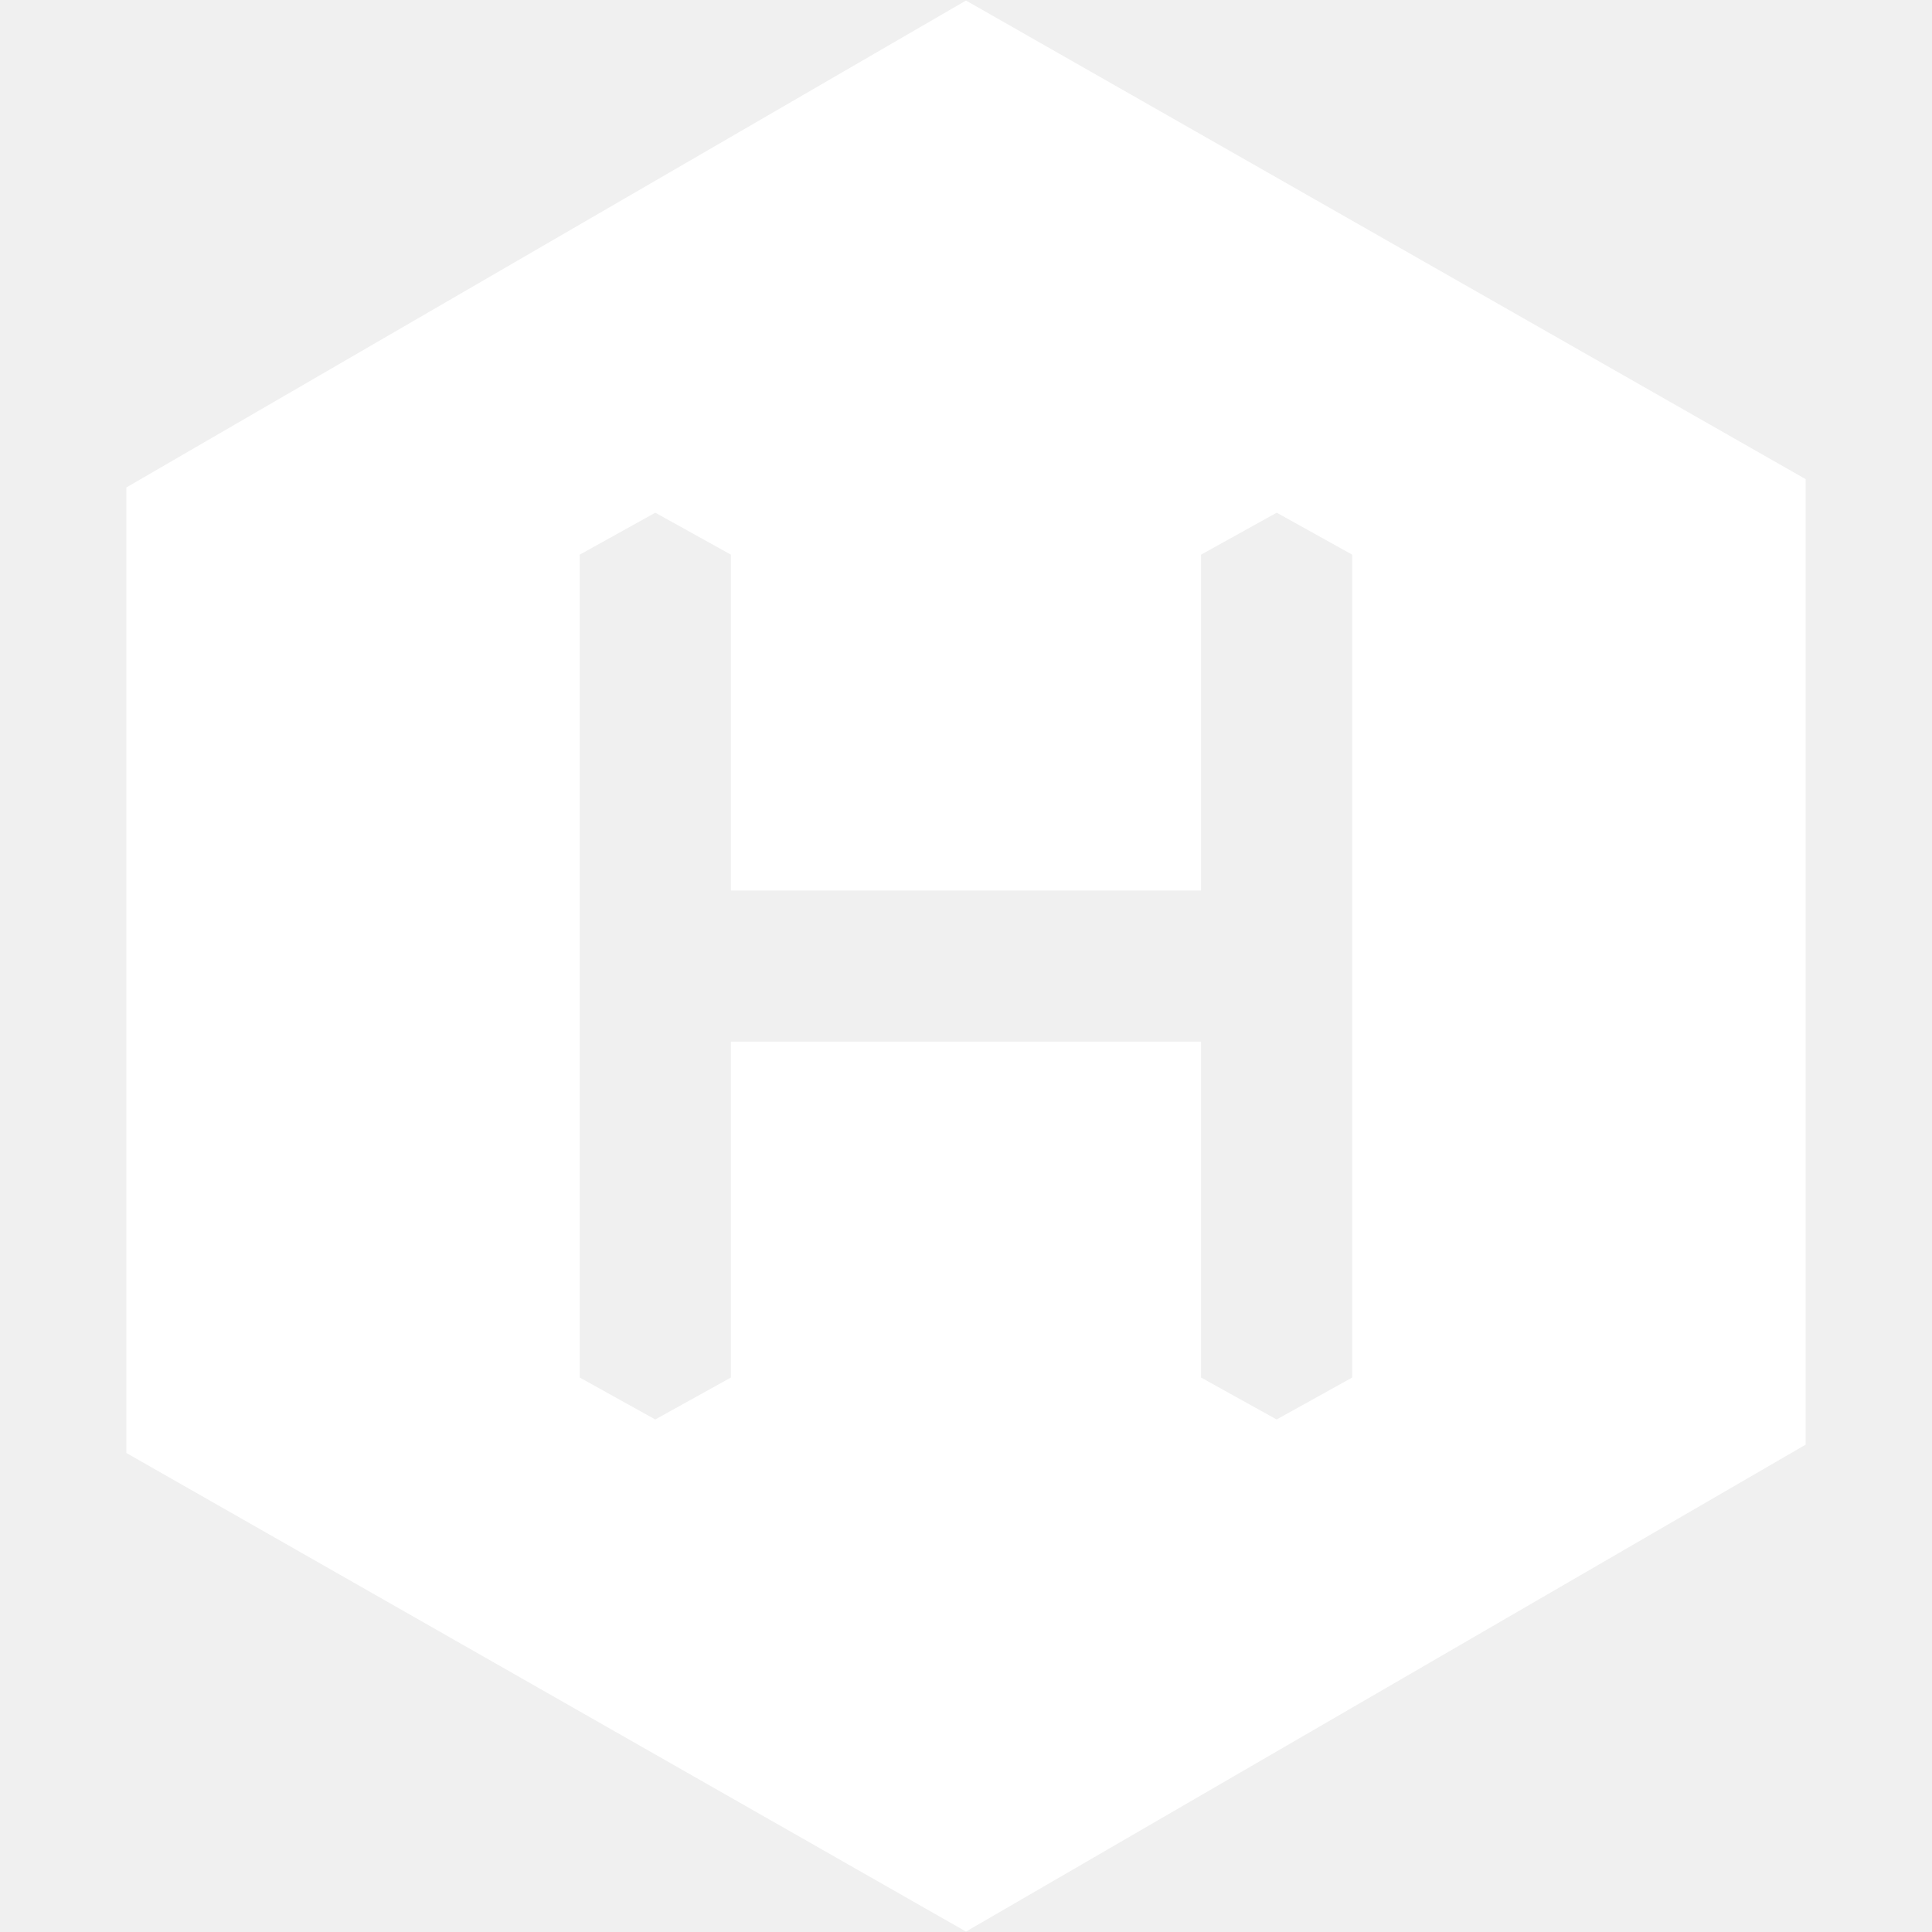
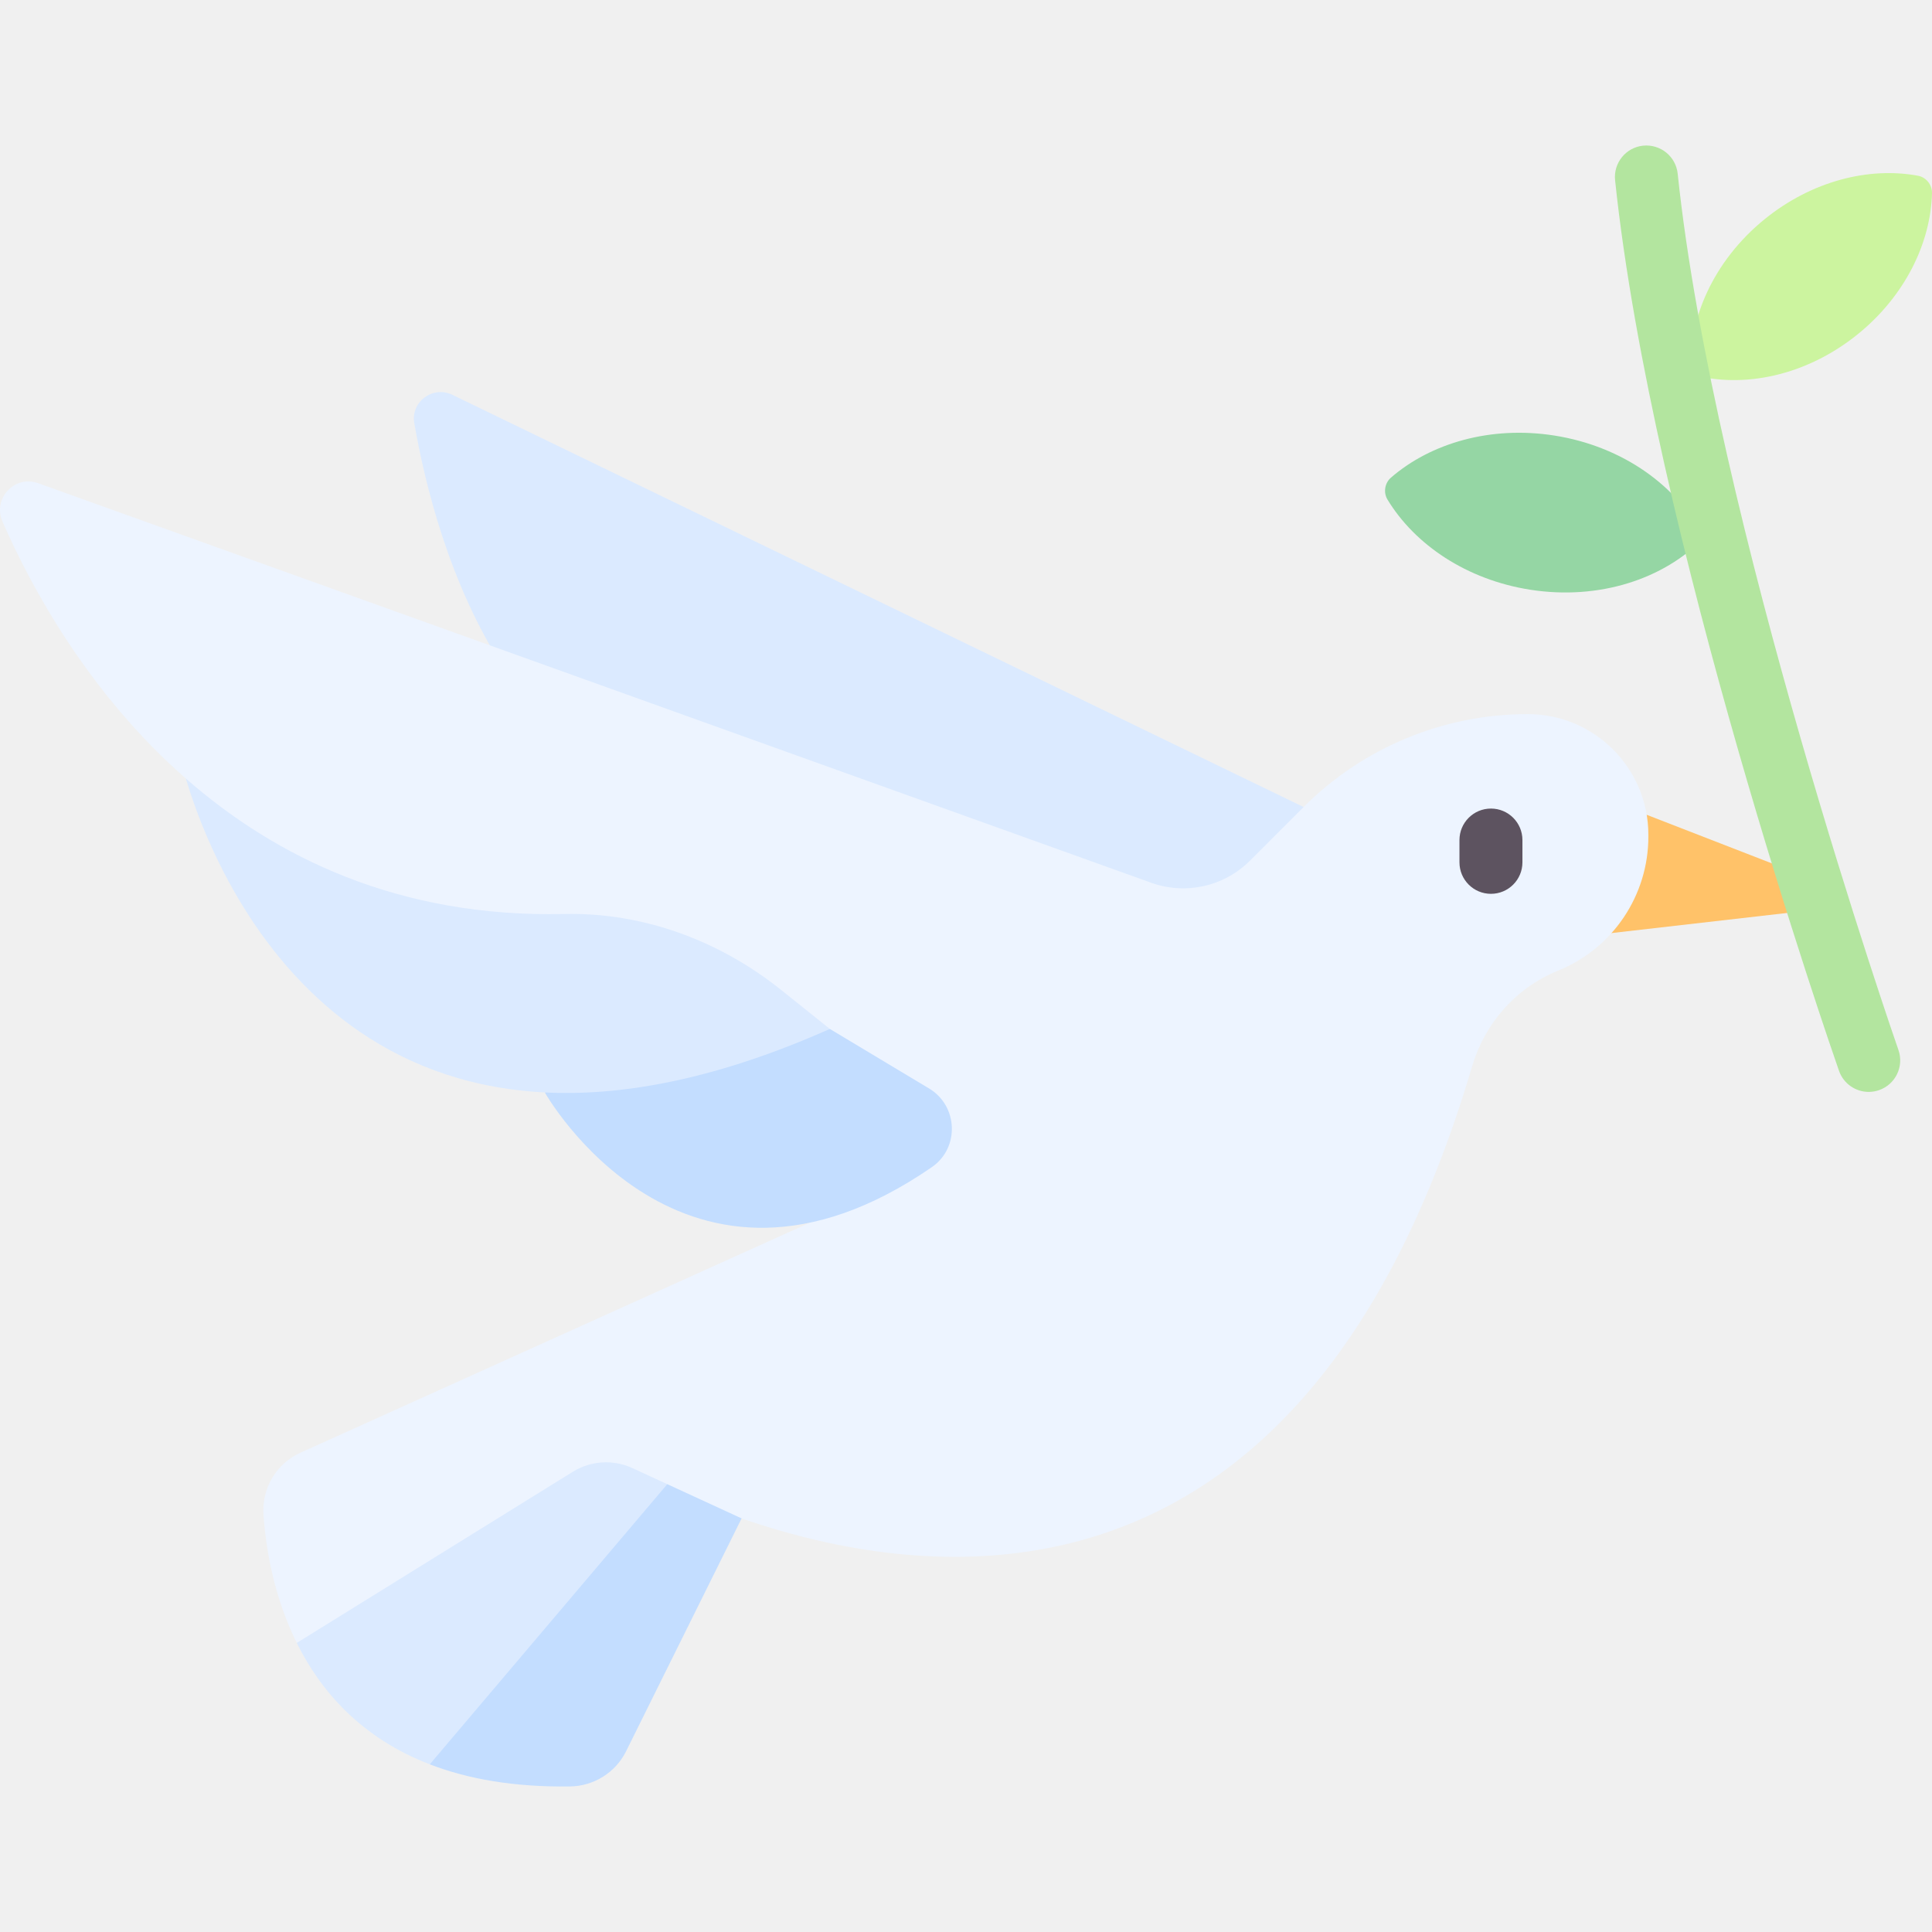
- <svg xmlns="http://www.w3.org/2000/svg" t="1542379931426" class="icon" style="" viewBox="0 0 1024 1024" version="1.1" p-id="1734" width="128" height="128">
-   <defs>
-     <style type="text/css" />
-   </defs>
-   <path d="M512 0.288L66.976 258.368v511.744L512 1023.776l445.024-258.08V253.952L512 0.288z m204.704 729.824l-40.064 22.24-40.064-22.24v-178.016h-249.184v178.016l-40.096 22.24-40.032-22.24V293.984l40.064-22.24 40.064 22.24v178.016h249.184V293.984l40.096-22.24 40.032 22.24v436.128z" fill="#ffffff" p-id="1735" />
+ <svg xmlns="http://www.w3.org/2000/svg" id="Capa_1" enable-background="new 0 0 512 512" height="512" viewBox="0 0 512 512" width="512">
+   <g>
+     <path d="m411.903 115.421c-16.803-2.636-32.705 1.983-43.296 11.167-1.645 1.427-2.039 3.939-.91 5.801 7.271 11.986 20.994 21.252 37.797 23.888 18.293 2.87 35.519-2.859 45.986-13.717-6.64-13.542-21.283-24.269-39.577-27.139z" fill="#95d6a4" />
+     <path d="m467.664 58.072c12.46-10.11 27.607-13.909 40.621-11.499 2.152.398 3.767 2.392 3.713 4.58-.324 13.231-7.162 27.269-19.621 37.378-13.638 11.066-30.494 14.57-44.251 10.65-1.002-14.27 5.9-30.043 19.538-41.109z" fill="#ccf49f" />
+     <path d="m432.137 214.278-8.343 33.371 55.297-6.335c4.52-.518 5.322-6.746 1.081-8.392z" fill="#ffc269" />
+     <path d="m350.622 216.363-230.747-111.737c-5.176-2.506-11.061 1.848-10.082 7.515 2.727 15.779 9.234 42.805 23.917 65.289l193.274 79.256z" fill="#dbeaff" />
+     <path d="m404.87 189.249h-.02c-22.259 0-43.605 8.842-59.344 24.582l-14.254 14.255c-6.85 6.85-17.037 9.132-26.154 5.859l-294.971-105.887c-6.266-2.25-12.133 4.072-9.467 10.171 7.524 17.214 22.688 45.389 48.582 68.08 44.492 75.058 114.624 71.06 114.624 71.06l56.38 44.121-140.675 63.521c-6.384 2.902-10.236 9.456-9.742 16.451.631 8.936 2.726 21.654 8.818 33.931l117.887-33.001c53.293 18.472 149.905 27.9 193.596-119.818 3.376-11.413 11.615-20.78 22.63-25.287l.278-.114c14.391-5.887 23.793-19.892 23.793-35.44v-.522c-.001-17.652-14.31-31.962-31.961-31.962z" fill="#edf4ff" />
+     <path d="m167.581 389.057c-5.088-2.343-11.012-1.977-15.772.975l-73.163 45.361c6.37 12.841 17.129 25.188 35.252 32.175l60.768-43.234 2.172-31.013z" fill="#dbeaff" />
+     <path d="m395.116 236.873c-4.611 0-8.343-3.736-8.343-8.343v-5.909c0-4.607 3.731-8.343 8.343-8.343s8.343 3.736 8.343 8.343v5.909c0 4.607-3.731 8.343-8.343 8.343z" fill="#5d5360" />
+     <path d="m495.23 289.366c-3.446 0-6.673-2.155-7.878-5.593-2.012-5.772-49.535-142.462-59.336-236.001-.481-4.583 2.843-8.689 7.422-9.17 4.603-.456 8.685 2.852 9.166 7.426 9.606 91.591 58.016 230.843 58.505 232.237 1.515 4.351-.774 9.109-5.125 10.628-.913.319-1.842.473-2.754.473z" fill="#b3e59f" />
+     <path d="m113.898 467.568c10.001 3.858 22.236 6.08 37.223 5.856 6.246-.093 11.976-3.677 14.77-9.265l30.641-61.768-19.694-9.07z" fill="#c3ddff" />
+     <path d="m144.37 289.494 75.549-16.817 26.302 15.782c7.694 4.616 8.127 15.742.74 20.836-65.885 45.428-102.591-19.801-102.591-19.801" fill="#c3ddff" />
+     <path d="m149.547 242.221c-44.007 1.004-76.632-15.166-100.305-35.911 11.817 39.253 54.677 117.923 170.677 66.367l-12.952-10.362c-16.294-13.035-36.559-20.57-57.42-20.094z" fill="#dbeaff" />
+   </g>
</svg>
